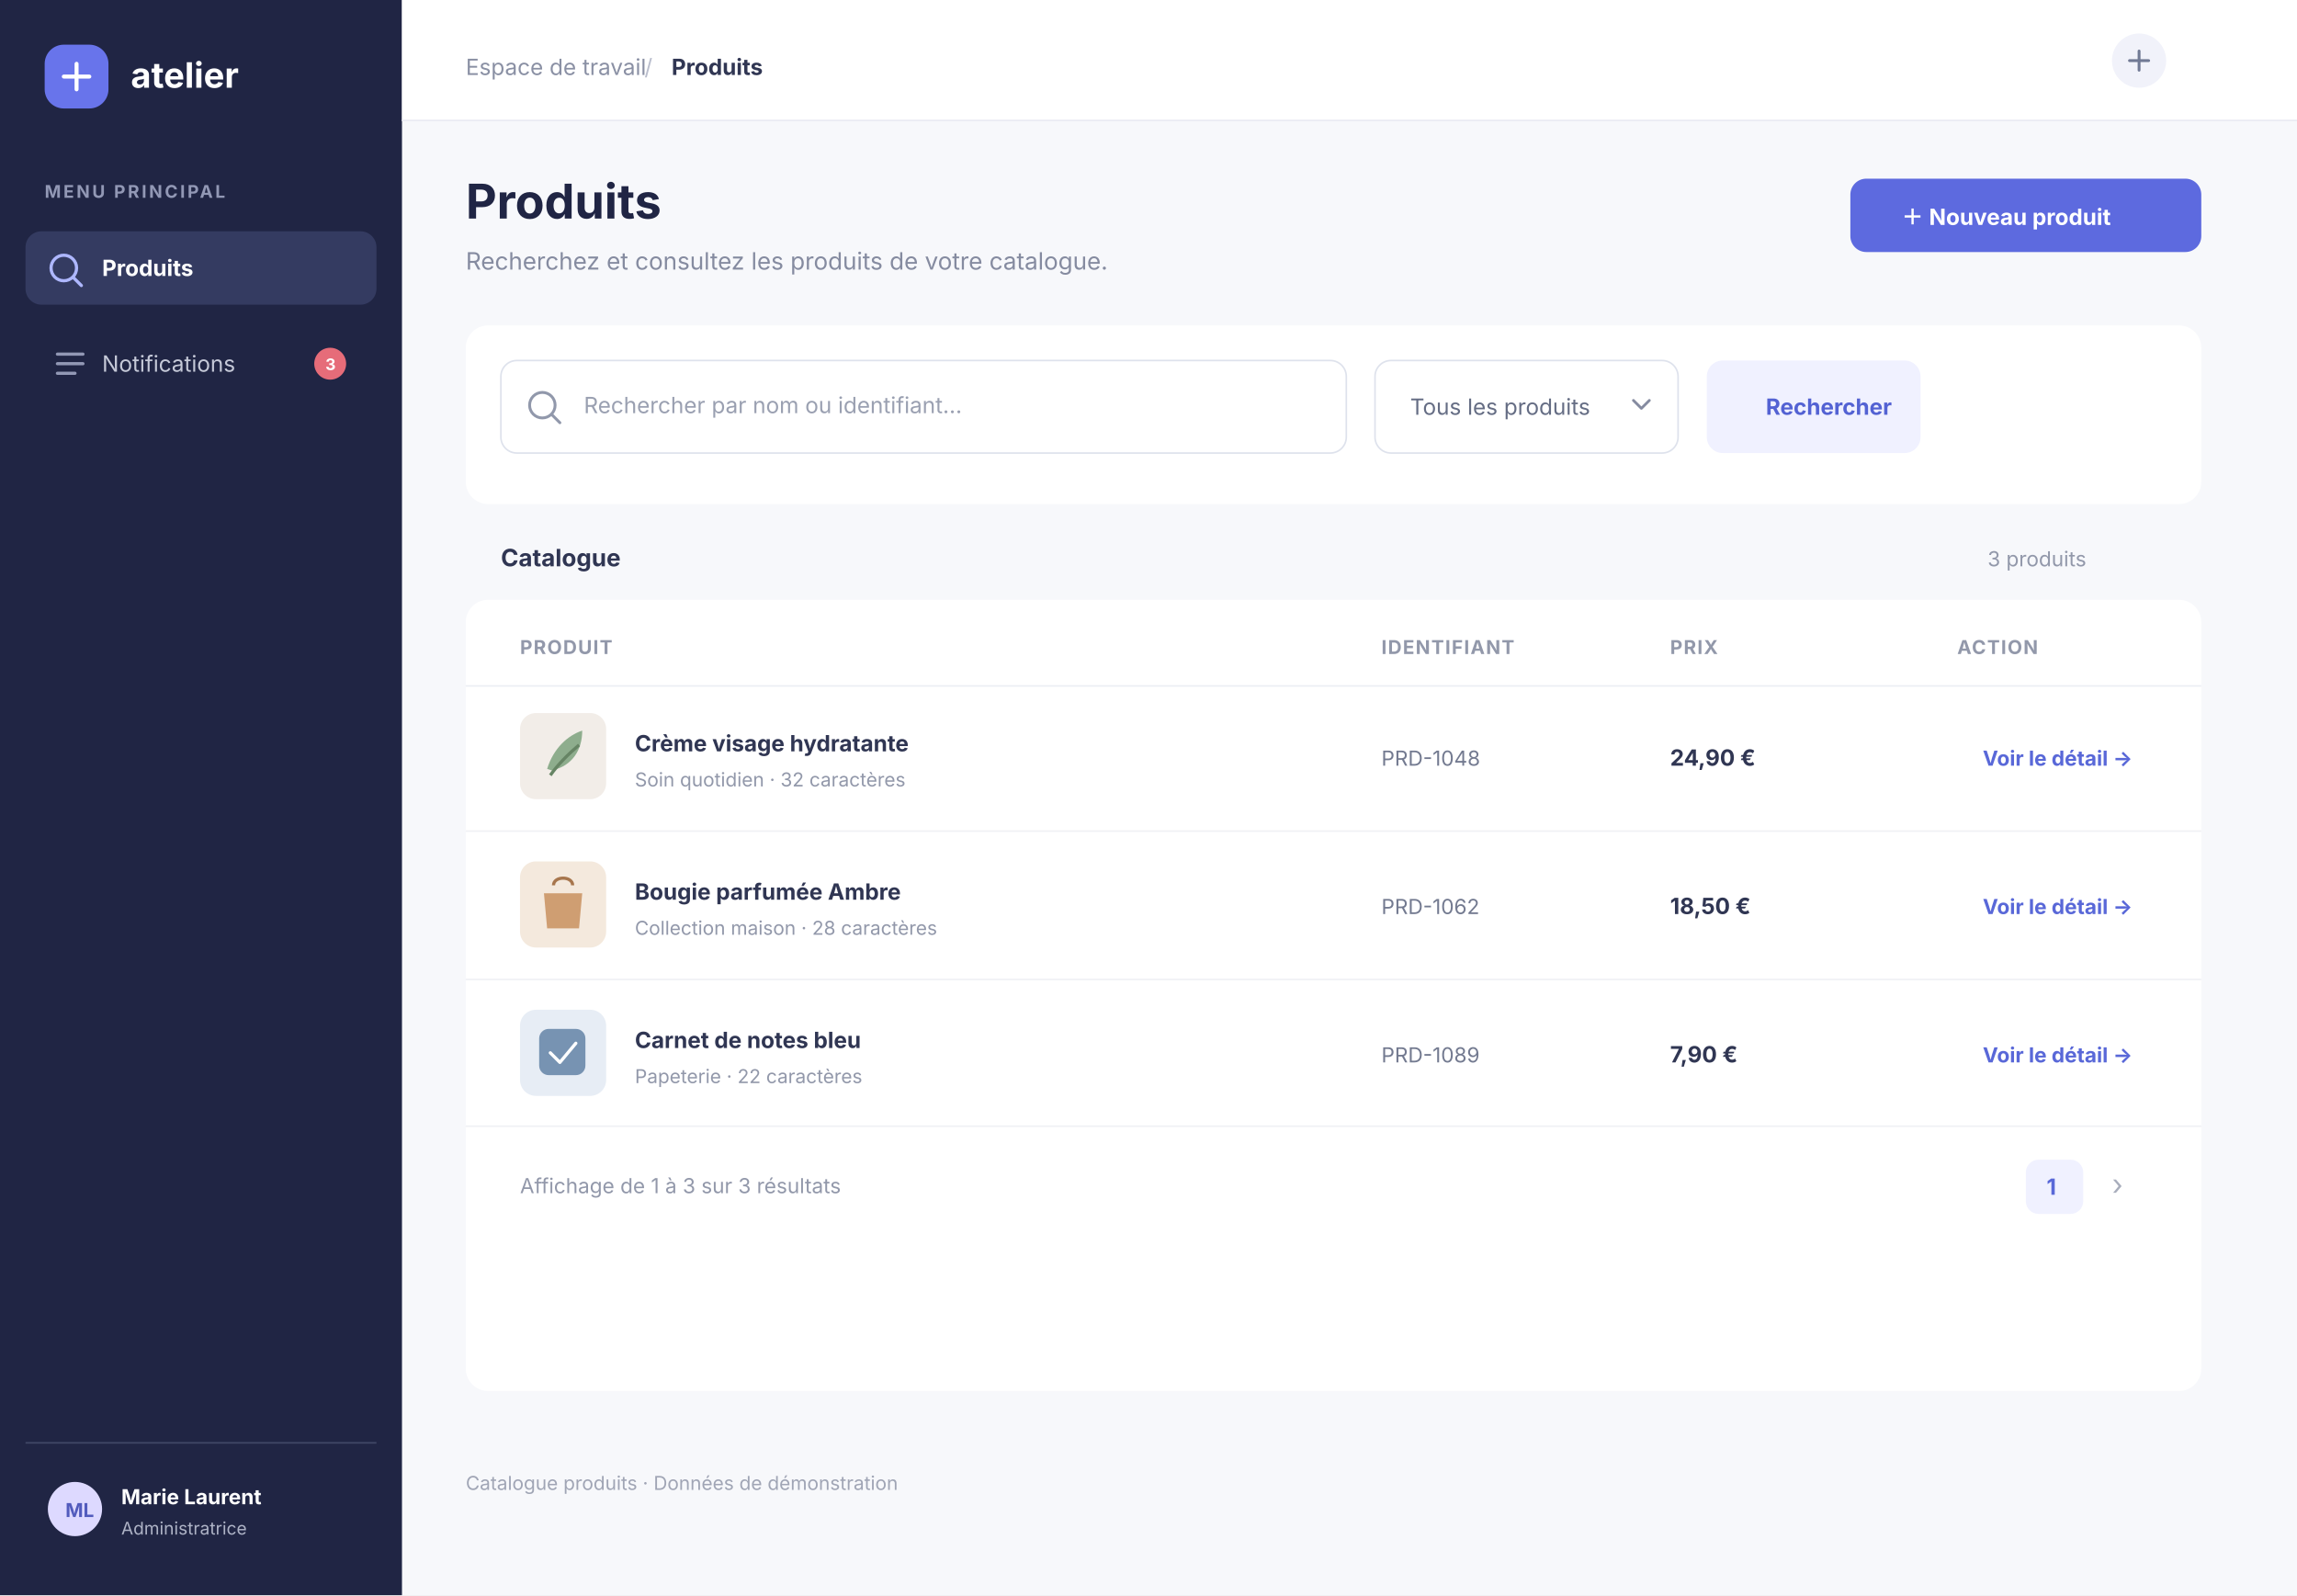
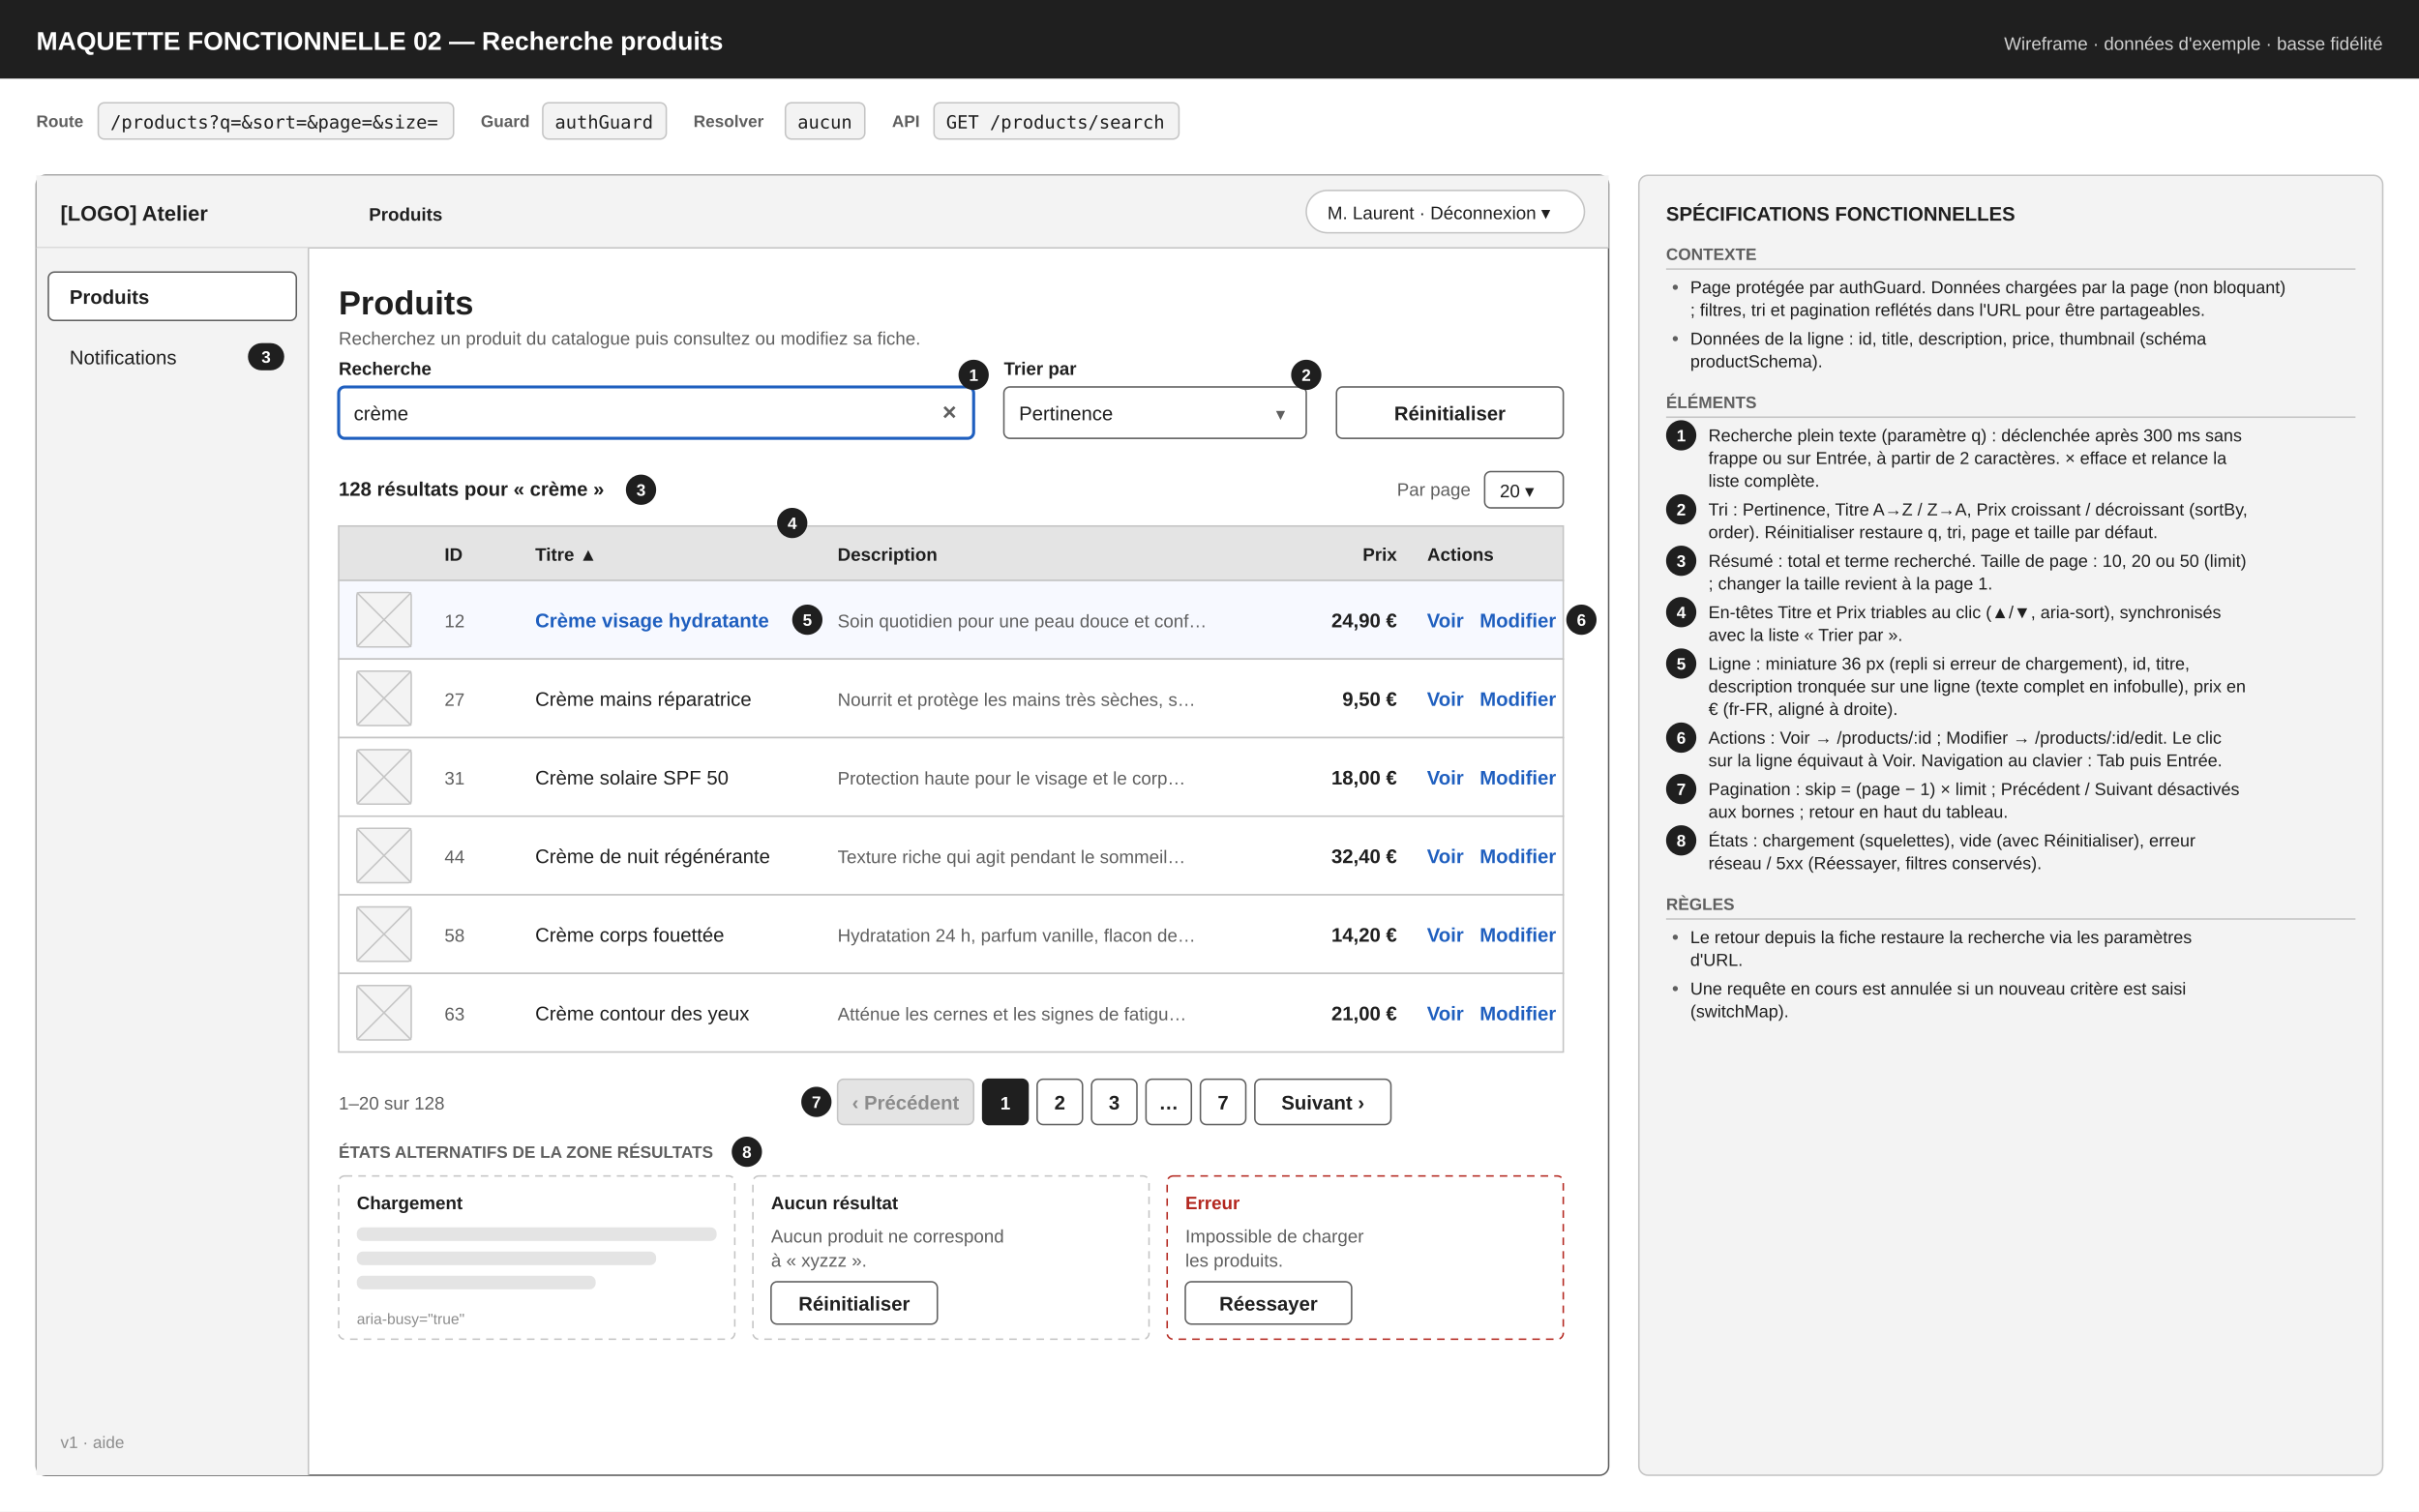
- <svg xmlns="http://www.w3.org/2000/svg" width="1440" height="1000" viewBox="0 0 1440 1000" fill="none">
-   <rect width="1440" height="1000" fill="#F7F8FB" />
-   <rect width="252" height="1000" fill="#202544" />
-   <rect x="28" y="28" width="40" height="40" rx="12" fill="#6874EB" />
-   <path d="M40 48h16M48 40v16" stroke="white" stroke-width="2.5" stroke-linecap="round" />
-   <text x="82" y="55" font-family="Inter,Arial,sans-serif" font-size="22" font-weight="700" fill="white">atelier</text>
-   <text x="28" y="124" font-family="Inter,Arial,sans-serif" font-size="11" font-weight="700" letter-spacing="1.5" fill="#9298B5">MENU PRINCIPAL</text>
-   <rect x="16" y="145" width="220" height="46" rx="10" fill="#343B61" />
-   <circle cx="40" cy="168" r="8" stroke="#AEB7FF" stroke-width="2" />
-   <path d="m46 174 5 5" stroke="#AEB7FF" stroke-width="2" stroke-linecap="round" />
-   <text x="64" y="173" font-family="Inter,Arial,sans-serif" font-size="14" font-weight="650" fill="white">Produits</text>
-   <path d="M36 222h16M36 228h16M36 234h11" stroke="#9298B5" stroke-width="2" stroke-linecap="round" />
-   <text x="64" y="233" font-family="Inter,Arial,sans-serif" font-size="14" fill="#C5C9D8">Notifications</text>
-   <circle cx="207" cy="228" r="10" fill="#E66C79" />
-   <text x="204" y="232" font-family="Inter,Arial,sans-serif" font-size="10" font-weight="700" fill="white">3</text>
-   <rect x="16" y="904" width="220" height="1" fill="#414766" />
-   <circle cx="47" cy="946" r="17" fill="#DDD9FF" />
-   <text x="41" y="951" font-family="Inter,Arial,sans-serif" font-size="12" font-weight="700" fill="#525BBD">ML</text>
-   <text x="76" y="943" font-family="Inter,Arial,sans-serif" font-size="13" font-weight="650" fill="white">Marie Laurent</text>
-   <text x="76" y="962" font-family="Inter,Arial,sans-serif" font-size="11" fill="#AEB3C6">Administratrice</text>
-   <rect x="252" width="1188" height="76" fill="white" />
-   <path d="M252 75.5h1188" stroke="#E9EBF2" />
-   <text x="292" y="47" font-family="Inter,Arial,sans-serif" font-size="14" fill="#8A90A4">Espace de travail</text>
-   <text x="404" y="47" font-family="Inter,Arial,sans-serif" font-size="14" fill="#BABECD">/</text>
-   <text x="421" y="47" font-family="Inter,Arial,sans-serif" font-size="14" font-weight="650" fill="#303653">Produits</text>
-   <circle cx="1341" cy="38" r="17" fill="#F1F2FA" />
-   <path d="M1335 38h12M1341 32v12" stroke="#717A95" stroke-width="1.8" stroke-linecap="round" />
-   <text x="292" y="137" font-family="Inter,Arial,sans-serif" font-size="30" font-weight="750" fill="#202544">Produits</text>
-   <text x="292" y="169" font-family="Inter,Arial,sans-serif" font-size="15" fill="#858BA0">Recherchez et consultez les produits de votre catalogue.</text>
-   <rect x="1160" y="112" width="220" height="46" rx="10" fill="#5D6ADF" />
-   <text x="1192" y="141" font-family="Inter,Arial,sans-serif" font-size="14" font-weight="650" fill="white">＋  Nouveau produit</text>
-   <rect x="292" y="204" width="1088" height="112" rx="14" fill="white" />
-   <rect x="314" y="226" width="530" height="58" rx="10" fill="white" stroke="#DEE2EC" />
-   <circle cx="340" cy="254" r="8" stroke="#9198AB" stroke-width="1.8" />
-   <path d="m346 260 5 5" stroke="#9198AB" stroke-width="1.8" stroke-linecap="round" />
-   <text x="366" y="259" font-family="Inter,Arial,sans-serif" font-size="14" fill="#9AA0B1">Rechercher par nom ou identifiant...</text>
-   <rect x="862" y="226" width="190" height="58" rx="10" fill="white" stroke="#DEE2EC" />
-   <text x="884" y="260" font-family="Inter,Arial,sans-serif" font-size="14" fill="#656D84">Tous les produits</text>
-   <path d="m1024 251 5 5 5-5" stroke="#858BA0" stroke-width="1.7" stroke-linecap="round" stroke-linejoin="round" />
-   <rect x="1070" y="226" width="134" height="58" rx="10" fill="#F0F1FF" />
-   <text x="1107" y="260" font-family="Inter,Arial,sans-serif" font-size="14" font-weight="650" fill="#5362D3">Rechercher</text>
-   <text x="314" y="355" font-family="Inter,Arial,sans-serif" font-size="15" font-weight="700" fill="#303653">Catalogue</text>
-   <text x="1246" y="355" font-family="Inter,Arial,sans-serif" font-size="13" fill="#9298AA">3 produits</text>
-   <rect x="292" y="376" width="1088" height="496" rx="14" fill="white" />
-   <path d="M292 430h1088" stroke="#ECEEF4" />
-   <text x="326" y="410" font-family="Inter,Arial,sans-serif" font-size="12" font-weight="700" letter-spacing=".7" fill="#9298AA">PRODUIT</text>
-   <text x="866" y="410" font-family="Inter,Arial,sans-serif" font-size="12" font-weight="700" letter-spacing=".7" fill="#9298AA">IDENTIFIANT</text>
-   <text x="1047" y="410" font-family="Inter,Arial,sans-serif" font-size="12" font-weight="700" letter-spacing=".7" fill="#9298AA">PRIX</text>
-   <text x="1227" y="410" font-family="Inter,Arial,sans-serif" font-size="12" font-weight="700" letter-spacing=".7" fill="#9298AA">ACTION</text>
-   <rect x="326" y="447" width="54" height="54" rx="10" fill="#F2EDE8" />
-   <path d="M343 482c4-13 13-21 22-24 0 12-6 22-19 25" fill="#8EAD8D" />
-   <path d="M345 486c5-7 11-13 18-19" stroke="#668464" stroke-width="2" />
-   <text x="398" y="471" font-family="Inter,Arial,sans-serif" font-size="14" font-weight="650" fill="#303653">Crème visage hydratante</text>
-   <text x="398" y="493" font-family="Inter,Arial,sans-serif" font-size="12" fill="#9298AA">Soin quotidien · 32 caractères</text>
-   <text x="866" y="480" font-family="Inter,Arial,sans-serif" font-size="13" fill="#737A90">PRD-1048</text>
-   <text x="1047" y="480" font-family="Inter,Arial,sans-serif" font-size="14" font-weight="650" fill="#303653">24,90 €</text>
-   <text x="1243" y="480" font-family="Inter,Arial,sans-serif" font-size="13" font-weight="650" fill="#5968D8">Voir le détail →</text>
-   <path d="M292 521h1088" stroke="#F0F1F5" />
-   <rect x="326" y="540" width="54" height="54" rx="10" fill="#F4E9DD" />
-   <path d="M341 560h24l-2 22h-20z" fill="#CF9E72" />
-   <path d="M347 555c0-6 12-6 12 0" stroke="#A7764D" stroke-width="2" />
-   <text x="398" y="564" font-family="Inter,Arial,sans-serif" font-size="14" font-weight="650" fill="#303653">Bougie parfumée Ambre</text>
-   <text x="398" y="586" font-family="Inter,Arial,sans-serif" font-size="12" fill="#9298AA">Collection maison · 28 caractères</text>
-   <text x="866" y="573" font-family="Inter,Arial,sans-serif" font-size="13" fill="#737A90">PRD-1062</text>
-   <text x="1047" y="573" font-family="Inter,Arial,sans-serif" font-size="14" font-weight="650" fill="#303653">18,50 €</text>
-   <text x="1243" y="573" font-family="Inter,Arial,sans-serif" font-size="13" font-weight="650" fill="#5968D8">Voir le détail →</text>
-   <path d="M292 614h1088" stroke="#F0F1F5" />
-   <rect x="326" y="633" width="54" height="54" rx="10" fill="#E7EDF5" />
-   <rect x="338" y="645" width="29" height="29" rx="6" fill="#7793B2" />
-   <path d="m345 660 6 6 10-12" stroke="white" stroke-width="2" stroke-linecap="round" stroke-linejoin="round" />
-   <text x="398" y="657" font-family="Inter,Arial,sans-serif" font-size="14" font-weight="650" fill="#303653">Carnet de notes bleu</text>
-   <text x="398" y="679" font-family="Inter,Arial,sans-serif" font-size="12" fill="#9298AA">Papeterie · 22 caractères</text>
-   <text x="866" y="666" font-family="Inter,Arial,sans-serif" font-size="13" fill="#737A90">PRD-1089</text>
-   <text x="1047" y="666" font-family="Inter,Arial,sans-serif" font-size="14" font-weight="650" fill="#303653">7,90 €</text>
-   <text x="1243" y="666" font-family="Inter,Arial,sans-serif" font-size="13" font-weight="650" fill="#5968D8">Voir le détail →</text>
-   <path d="M292 706h1088" stroke="#F0F1F5" />
-   <text x="326" y="748" font-family="Inter,Arial,sans-serif" font-size="13" fill="#9298AA">Affichage de 1 à 3 sur 3 résultats</text>
-   <rect x="1270" y="727" width="36" height="34" rx="8" fill="#F0F1FF" />
-   <text x="1283" y="749" font-family="Inter,Arial,sans-serif" font-size="14" font-weight="650" fill="#5968D8">1</text>
-   <text x="1324" y="749" font-family="Inter,Arial,sans-serif" font-size="18" fill="#A8ADBC">›</text>
-   <text x="292" y="934" font-family="Inter,Arial,sans-serif" font-size="12" fill="#A0A5B5">Catalogue produits · Données de démonstration</text>
+ <svg xmlns="http://www.w3.org/2000/svg" width="1600" height="1000" viewBox="0 0 1600 1000" fill="none">
+   <rect x="0" y="0" width="1600" height="1000" rx="0" fill="white" />
+   <rect x="0" y="0" width="1600" height="52" rx="0" fill="#1F1F1F" />
+   <text x="24" y="33" font-family="Arial,Helvetica,sans-serif" font-size="17" font-weight="700" fill="white" text-anchor="start">MAQUETTE FONCTIONNELLE 02 — Recherche produits</text>
+   <text x="1576" y="33" font-family="Arial,Helvetica,sans-serif" font-size="12" font-weight="400" fill="#D0D0D0" text-anchor="end">Wireframe · données d'exemple · basse fidélité</text>
+   <text x="24" y="84" font-family="Arial,Helvetica,sans-serif" font-size="11" font-weight="700" fill="#5F5F5F" text-anchor="start">Route</text>
+   <rect x="65.0" y="68" width="235.0" height="24" rx="4" fill="#F3F3F3" stroke="#C4C4C4" stroke-width="1" />
+   <text x="73.0" y="85" font-family="Consolas,Menlo,monospace" font-size="12" fill="#1F1F1F">/products?q=&amp;sort=&amp;page=&amp;size=</text>
+   <text x="318.0" y="84" font-family="Arial,Helvetica,sans-serif" font-size="11" font-weight="700" fill="#5F5F5F" text-anchor="start">Guard</text>
+   <rect x="359.0" y="68" width="81.7" height="24" rx="4" fill="#F3F3F3" stroke="#C4C4C4" stroke-width="1" />
+   <text x="367.0" y="85" font-family="Consolas,Menlo,monospace" font-size="12" fill="#1F1F1F">authGuard</text>
+   <text x="458.7" y="84" font-family="Arial,Helvetica,sans-serif" font-size="11" font-weight="700" fill="#5F5F5F" text-anchor="start">Resolver</text>
+   <rect x="519.5" y="68" width="52.5" height="24" rx="4" fill="#F3F3F3" stroke="#C4C4C4" stroke-width="1" />
+   <text x="527.5" y="85" font-family="Consolas,Menlo,monospace" font-size="12" fill="#1F1F1F">aucun</text>
+   <text x="590.0" y="84" font-family="Arial,Helvetica,sans-serif" font-size="11" font-weight="700" fill="#5F5F5F" text-anchor="start">API</text>
+   <rect x="617.8" y="68" width="162.0" height="24" rx="4" fill="#F3F3F3" stroke="#C4C4C4" stroke-width="1" />
+   <text x="625.8" y="85" font-family="Consolas,Menlo,monospace" font-size="12" fill="#1F1F1F">GET /products/search</text>
+   <rect x="24" y="116" width="1040" height="860" rx="6" fill="white" stroke="#5F5F5F" stroke-width="1" />
+   <rect x="24" y="116" width="1040" height="48" rx="0" fill="#F3F3F3" />
+   <line x1="24" y1="164" x2="1064" y2="164" stroke="#C4C4C4" stroke-width="1" />
+   <text x="40" y="146" font-family="Arial,Helvetica,sans-serif" font-size="14" font-weight="700" fill="#1F1F1F" text-anchor="start">[LOGO] Atelier</text>
+   <text x="244" y="146" font-family="Arial,Helvetica,sans-serif" font-size="12" font-weight="700" fill="#1F1F1F" text-anchor="start">Produits</text>
+   <rect x="864" y="126" width="184" height="28" rx="14" fill="white" stroke="#C4C4C4" stroke-width="1" />
+   <text x="878" y="145" font-family="Arial,Helvetica,sans-serif" font-size="12" font-weight="400" fill="#1F1F1F" text-anchor="start">M. Laurent · Déconnexion ▾</text>
+   <rect x="24" y="164" width="180" height="812" rx="0" fill="#F3F3F3" />
+   <line x1="204" y1="164" x2="204" y2="976" stroke="#C4C4C4" stroke-width="1" />
+   <rect x="32" y="180" width="164" height="32" rx="4" fill="white" stroke="#5F5F5F" stroke-width="1" />
+   <text x="46" y="201" font-family="Arial,Helvetica,sans-serif" font-size="13" font-weight="700" fill="#1F1F1F" text-anchor="start">Produits</text>
+   <text x="46" y="241" font-family="Arial,Helvetica,sans-serif" font-size="13" font-weight="400" fill="#1F1F1F" text-anchor="start">Notifications</text>
+   <rect x="164" y="227" width="24" height="18" rx="9" fill="#1F1F1F" />
+   <text x="176" y="240" font-family="Arial,Helvetica,sans-serif" font-size="11" font-weight="700" fill="white" text-anchor="middle">3</text>
+   <text x="40" y="958" font-family="Arial,Helvetica,sans-serif" font-size="11" font-weight="400" fill="#8C8C8C" text-anchor="start">v1 · aide</text>
+   <text x="224" y="208" font-family="Arial,Helvetica,sans-serif" font-size="22" font-weight="700" fill="#1F1F1F" text-anchor="start">Produits</text>
+   <text x="224" y="228" font-family="Arial,Helvetica,sans-serif" font-size="12" font-weight="400" fill="#5F5F5F" text-anchor="start">Recherchez un produit du catalogue puis consultez ou modifiez sa fiche.</text>
+   <text x="224" y="248" font-family="Arial,Helvetica,sans-serif" font-size="12" font-weight="700" fill="#1F1F1F" text-anchor="start">Recherche</text>
+   <rect x="224" y="256" width="420" height="34" rx="4" fill="white" stroke="#1F5FBF" stroke-width="2" />
+   <text x="234" y="278.0" font-family="Arial,Helvetica,sans-serif" font-size="13" font-weight="400" fill="#1F1F1F" text-anchor="start">crème</text>
+   <text x="628" y="278" font-family="Arial,Helvetica,sans-serif" font-size="16" font-weight="700" fill="#5F5F5F" text-anchor="middle">×</text>
+   <circle cx="644" cy="248" r="10" fill="#1F1F1F" />
+   <text x="644" y="252" font-family="Arial,Helvetica,sans-serif" font-size="11" font-weight="700" fill="white" text-anchor="middle">1</text>
+   <text x="664" y="248" font-family="Arial,Helvetica,sans-serif" font-size="12" font-weight="700" fill="#1F1F1F" text-anchor="start">Trier par</text>
+   <rect x="664" y="256" width="200" height="34" rx="4" fill="white" stroke="#5F5F5F" stroke-width="1" />
+   <text x="674" y="278" font-family="Arial,Helvetica,sans-serif" font-size="13" font-weight="400" fill="#1F1F1F" text-anchor="start">Pertinence</text>
+   <text x="850" y="278" font-family="Arial,Helvetica,sans-serif" font-size="12" font-weight="400" fill="#5F5F5F" text-anchor="end">▾</text>
+   <circle cx="864" cy="248" r="10" fill="#1F1F1F" />
+   <text x="864" y="252" font-family="Arial,Helvetica,sans-serif" font-size="11" font-weight="700" fill="white" text-anchor="middle">2</text>
+   <rect x="884" y="256" width="150" height="34" rx="4" fill="white" stroke="#5F5F5F" stroke-width="1" />
+   <text x="959.0" y="278.0" font-family="Arial,Helvetica,sans-serif" font-size="13" font-weight="600" fill="#1F1F1F" text-anchor="middle">Réinitialiser</text>
+   <text x="224" y="328" font-family="Arial,Helvetica,sans-serif" font-size="13" font-weight="700" fill="#1F1F1F" text-anchor="start">128 résultats pour « crème »</text>
+   <circle cx="424" cy="324" r="10" fill="#1F1F1F" />
+   <text x="424" y="328" font-family="Arial,Helvetica,sans-serif" font-size="11" font-weight="700" fill="white" text-anchor="middle">3</text>
+   <text x="924" y="328" font-family="Arial,Helvetica,sans-serif" font-size="12" font-weight="400" fill="#5F5F5F" text-anchor="start">Par page</text>
+   <rect x="982" y="312" width="52" height="24" rx="4" fill="white" stroke="#5F5F5F" stroke-width="1" />
+   <text x="992" y="329" font-family="Arial,Helvetica,sans-serif" font-size="12" font-weight="400" fill="#1F1F1F" text-anchor="start">20 ▾</text>
+   <rect x="224" y="348" width="810" height="36" rx="0" fill="#E4E4E4" stroke="#C4C4C4" stroke-width="1" />
+   <text x="234" y="371" font-family="Arial,Helvetica,sans-serif" font-size="12" font-weight="700" fill="#1F1F1F" text-anchor="start" />
+   <text x="294" y="371" font-family="Arial,Helvetica,sans-serif" font-size="12" font-weight="700" fill="#1F1F1F" text-anchor="start">ID</text>
+   <text x="354" y="371" font-family="Arial,Helvetica,sans-serif" font-size="12" font-weight="700" fill="#1F1F1F" text-anchor="start">Titre ▲</text>
+   <text x="554" y="371" font-family="Arial,Helvetica,sans-serif" font-size="12" font-weight="700" fill="#1F1F1F" text-anchor="start">Description</text>
+   <text x="924" y="371" font-family="Arial,Helvetica,sans-serif" font-size="12" font-weight="700" fill="#1F1F1F" text-anchor="end">Prix</text>
+   <text x="944" y="371" font-family="Arial,Helvetica,sans-serif" font-size="12" font-weight="700" fill="#1F1F1F" text-anchor="start">Actions</text>
+   <circle cx="524" cy="346" r="10" fill="#1F1F1F" />
+   <text x="524" y="350" font-family="Arial,Helvetica,sans-serif" font-size="11" font-weight="700" fill="white" text-anchor="middle">4</text>
+   <rect x="224" y="384" width="810" height="52" rx="0" fill="#F7F9FF" stroke="#C4C4C4" stroke-width="1" />
+   <rect x="236" y="392" width="36" height="36" rx="2" fill="#F3F3F3" stroke="#C4C4C4" stroke-width="1" />
+   <line x1="236" y1="392" x2="272" y2="428" stroke="#C4C4C4" stroke-width="1" />
+   <line x1="272" y1="392" x2="236" y2="428" stroke="#C4C4C4" stroke-width="1" />
+   <text x="294" y="415" font-family="Arial,Helvetica,sans-serif" font-size="12" font-weight="400" fill="#5F5F5F" text-anchor="start">12</text>
+   <text x="354" y="415" font-family="Arial,Helvetica,sans-serif" font-size="13" font-weight="700" fill="#1F5FBF" text-anchor="start">Crème visage hydratante</text>
+   <text x="554" y="415" font-family="Arial,Helvetica,sans-serif" font-size="12" font-weight="400" fill="#5F5F5F" text-anchor="start">Soin quotidien pour une peau douce et conf…</text>
+   <text x="924" y="415" font-family="Arial,Helvetica,sans-serif" font-size="13" font-weight="700" fill="#1F1F1F" text-anchor="end">24,90 €</text>
+   <text x="956.0" y="415.0" font-family="Arial,Helvetica,sans-serif" font-size="13" font-weight="600" fill="#1F5FBF" text-anchor="middle">Voir</text>
+   <text x="1004.0" y="415.0" font-family="Arial,Helvetica,sans-serif" font-size="13" font-weight="600" fill="#1F5FBF" text-anchor="middle">Modifier</text>
+   <rect x="224" y="436" width="810" height="52" rx="0" fill="white" stroke="#C4C4C4" stroke-width="1" />
+   <rect x="236" y="444" width="36" height="36" rx="2" fill="#F3F3F3" stroke="#C4C4C4" stroke-width="1" />
+   <line x1="236" y1="444" x2="272" y2="480" stroke="#C4C4C4" stroke-width="1" />
+   <line x1="272" y1="444" x2="236" y2="480" stroke="#C4C4C4" stroke-width="1" />
+   <text x="294" y="467" font-family="Arial,Helvetica,sans-serif" font-size="12" font-weight="400" fill="#5F5F5F" text-anchor="start">27</text>
+   <text x="354" y="467" font-family="Arial,Helvetica,sans-serif" font-size="13" font-weight="400" fill="#1F1F1F" text-anchor="start">Crème mains réparatrice</text>
+   <text x="554" y="467" font-family="Arial,Helvetica,sans-serif" font-size="12" font-weight="400" fill="#5F5F5F" text-anchor="start">Nourrit et protège les mains très sèches, s…</text>
+   <text x="924" y="467" font-family="Arial,Helvetica,sans-serif" font-size="13" font-weight="700" fill="#1F1F1F" text-anchor="end">9,50 €</text>
+   <text x="956.0" y="467.0" font-family="Arial,Helvetica,sans-serif" font-size="13" font-weight="600" fill="#1F5FBF" text-anchor="middle">Voir</text>
+   <text x="1004.0" y="467.0" font-family="Arial,Helvetica,sans-serif" font-size="13" font-weight="600" fill="#1F5FBF" text-anchor="middle">Modifier</text>
+   <rect x="224" y="488" width="810" height="52" rx="0" fill="white" stroke="#C4C4C4" stroke-width="1" />
+   <rect x="236" y="496" width="36" height="36" rx="2" fill="#F3F3F3" stroke="#C4C4C4" stroke-width="1" />
+   <line x1="236" y1="496" x2="272" y2="532" stroke="#C4C4C4" stroke-width="1" />
+   <line x1="272" y1="496" x2="236" y2="532" stroke="#C4C4C4" stroke-width="1" />
+   <text x="294" y="519" font-family="Arial,Helvetica,sans-serif" font-size="12" font-weight="400" fill="#5F5F5F" text-anchor="start">31</text>
+   <text x="354" y="519" font-family="Arial,Helvetica,sans-serif" font-size="13" font-weight="400" fill="#1F1F1F" text-anchor="start">Crème solaire SPF 50</text>
+   <text x="554" y="519" font-family="Arial,Helvetica,sans-serif" font-size="12" font-weight="400" fill="#5F5F5F" text-anchor="start">Protection haute pour le visage et le corp…</text>
+   <text x="924" y="519" font-family="Arial,Helvetica,sans-serif" font-size="13" font-weight="700" fill="#1F1F1F" text-anchor="end">18,00 €</text>
+   <text x="956.0" y="519.0" font-family="Arial,Helvetica,sans-serif" font-size="13" font-weight="600" fill="#1F5FBF" text-anchor="middle">Voir</text>
+   <text x="1004.0" y="519.0" font-family="Arial,Helvetica,sans-serif" font-size="13" font-weight="600" fill="#1F5FBF" text-anchor="middle">Modifier</text>
+   <rect x="224" y="540" width="810" height="52" rx="0" fill="white" stroke="#C4C4C4" stroke-width="1" />
+   <rect x="236" y="548" width="36" height="36" rx="2" fill="#F3F3F3" stroke="#C4C4C4" stroke-width="1" />
+   <line x1="236" y1="548" x2="272" y2="584" stroke="#C4C4C4" stroke-width="1" />
+   <line x1="272" y1="548" x2="236" y2="584" stroke="#C4C4C4" stroke-width="1" />
+   <text x="294" y="571" font-family="Arial,Helvetica,sans-serif" font-size="12" font-weight="400" fill="#5F5F5F" text-anchor="start">44</text>
+   <text x="354" y="571" font-family="Arial,Helvetica,sans-serif" font-size="13" font-weight="400" fill="#1F1F1F" text-anchor="start">Crème de nuit régénérante</text>
+   <text x="554" y="571" font-family="Arial,Helvetica,sans-serif" font-size="12" font-weight="400" fill="#5F5F5F" text-anchor="start">Texture riche qui agit pendant le sommeil…</text>
+   <text x="924" y="571" font-family="Arial,Helvetica,sans-serif" font-size="13" font-weight="700" fill="#1F1F1F" text-anchor="end">32,40 €</text>
+   <text x="956.0" y="571.0" font-family="Arial,Helvetica,sans-serif" font-size="13" font-weight="600" fill="#1F5FBF" text-anchor="middle">Voir</text>
+   <text x="1004.0" y="571.0" font-family="Arial,Helvetica,sans-serif" font-size="13" font-weight="600" fill="#1F5FBF" text-anchor="middle">Modifier</text>
+   <rect x="224" y="592" width="810" height="52" rx="0" fill="white" stroke="#C4C4C4" stroke-width="1" />
+   <rect x="236" y="600" width="36" height="36" rx="2" fill="#F3F3F3" stroke="#C4C4C4" stroke-width="1" />
+   <line x1="236" y1="600" x2="272" y2="636" stroke="#C4C4C4" stroke-width="1" />
+   <line x1="272" y1="600" x2="236" y2="636" stroke="#C4C4C4" stroke-width="1" />
+   <text x="294" y="623" font-family="Arial,Helvetica,sans-serif" font-size="12" font-weight="400" fill="#5F5F5F" text-anchor="start">58</text>
+   <text x="354" y="623" font-family="Arial,Helvetica,sans-serif" font-size="13" font-weight="400" fill="#1F1F1F" text-anchor="start">Crème corps fouettée</text>
+   <text x="554" y="623" font-family="Arial,Helvetica,sans-serif" font-size="12" font-weight="400" fill="#5F5F5F" text-anchor="start">Hydratation 24 h, parfum vanille, flacon de…</text>
+   <text x="924" y="623" font-family="Arial,Helvetica,sans-serif" font-size="13" font-weight="700" fill="#1F1F1F" text-anchor="end">14,20 €</text>
+   <text x="956.0" y="623.0" font-family="Arial,Helvetica,sans-serif" font-size="13" font-weight="600" fill="#1F5FBF" text-anchor="middle">Voir</text>
+   <text x="1004.0" y="623.0" font-family="Arial,Helvetica,sans-serif" font-size="13" font-weight="600" fill="#1F5FBF" text-anchor="middle">Modifier</text>
+   <rect x="224" y="644" width="810" height="52" rx="0" fill="white" stroke="#C4C4C4" stroke-width="1" />
+   <rect x="236" y="652" width="36" height="36" rx="2" fill="#F3F3F3" stroke="#C4C4C4" stroke-width="1" />
+   <line x1="236" y1="652" x2="272" y2="688" stroke="#C4C4C4" stroke-width="1" />
+   <line x1="272" y1="652" x2="236" y2="688" stroke="#C4C4C4" stroke-width="1" />
+   <text x="294" y="675" font-family="Arial,Helvetica,sans-serif" font-size="12" font-weight="400" fill="#5F5F5F" text-anchor="start">63</text>
+   <text x="354" y="675" font-family="Arial,Helvetica,sans-serif" font-size="13" font-weight="400" fill="#1F1F1F" text-anchor="start">Crème contour des yeux</text>
+   <text x="554" y="675" font-family="Arial,Helvetica,sans-serif" font-size="12" font-weight="400" fill="#5F5F5F" text-anchor="start">Atténue les cernes et les signes de fatigu…</text>
+   <text x="924" y="675" font-family="Arial,Helvetica,sans-serif" font-size="13" font-weight="700" fill="#1F1F1F" text-anchor="end">21,00 €</text>
+   <text x="956.0" y="675.0" font-family="Arial,Helvetica,sans-serif" font-size="13" font-weight="600" fill="#1F5FBF" text-anchor="middle">Voir</text>
+   <text x="1004.0" y="675.0" font-family="Arial,Helvetica,sans-serif" font-size="13" font-weight="600" fill="#1F5FBF" text-anchor="middle">Modifier</text>
+   <circle cx="534" cy="410" r="10" fill="#1F1F1F" />
+   <text x="534" y="414" font-family="Arial,Helvetica,sans-serif" font-size="11" font-weight="700" fill="white" text-anchor="middle">5</text>
+   <circle cx="1046" cy="410" r="10" fill="#1F1F1F" />
+   <text x="1046" y="414" font-family="Arial,Helvetica,sans-serif" font-size="11" font-weight="700" fill="white" text-anchor="middle">6</text>
+   <text x="224" y="734" font-family="Arial,Helvetica,sans-serif" font-size="12" font-weight="400" fill="#5F5F5F" text-anchor="start">1–20 sur 128</text>
+   <rect x="554" y="714" width="90" height="30" rx="4" fill="#E4E4E4" stroke="#C4C4C4" stroke-width="1" />
+   <text x="599.0" y="734.0" font-family="Arial,Helvetica,sans-serif" font-size="13" font-weight="600" fill="#8C8C8C" text-anchor="middle">‹ Précédent</text>
+   <rect x="650" y="714" width="30" height="30" rx="4" fill="#1F1F1F" stroke="#1F1F1F" stroke-width="1" />
+   <text x="665.0" y="734" font-family="Arial,Helvetica,sans-serif" font-size="12" font-weight="700" fill="white" text-anchor="middle">1</text>
+   <rect x="686" y="714" width="30" height="30" rx="4" fill="white" stroke="#5F5F5F" stroke-width="1" />
+   <text x="701.0" y="734.0" font-family="Arial,Helvetica,sans-serif" font-size="13" font-weight="600" fill="#1F1F1F" text-anchor="middle">2</text>
+   <rect x="722" y="714" width="30" height="30" rx="4" fill="white" stroke="#5F5F5F" stroke-width="1" />
+   <text x="737.0" y="734.0" font-family="Arial,Helvetica,sans-serif" font-size="13" font-weight="600" fill="#1F1F1F" text-anchor="middle">3</text>
+   <rect x="758" y="714" width="30" height="30" rx="4" fill="white" stroke="#5F5F5F" stroke-width="1" />
+   <text x="773.0" y="734.0" font-family="Arial,Helvetica,sans-serif" font-size="13" font-weight="600" fill="#1F1F1F" text-anchor="middle">…</text>
+   <rect x="794" y="714" width="30" height="30" rx="4" fill="white" stroke="#5F5F5F" stroke-width="1" />
+   <text x="809.0" y="734.0" font-family="Arial,Helvetica,sans-serif" font-size="13" font-weight="600" fill="#1F1F1F" text-anchor="middle">7</text>
+   <rect x="830" y="714" width="90" height="30" rx="4" fill="white" stroke="#5F5F5F" stroke-width="1" />
+   <text x="875.0" y="734.0" font-family="Arial,Helvetica,sans-serif" font-size="13" font-weight="600" fill="#1F1F1F" text-anchor="middle">Suivant ›</text>
+   <circle cx="540" cy="729" r="10" fill="#1F1F1F" />
+   <text x="540" y="733" font-family="Arial,Helvetica,sans-serif" font-size="11" font-weight="700" fill="white" text-anchor="middle">7</text>
+   <text x="224" y="766" font-family="Arial,Helvetica,sans-serif" font-size="11" font-weight="700" fill="#5F5F5F" text-anchor="start">ÉTATS ALTERNATIFS DE LA ZONE RÉSULTATS</text>
+   <circle cx="494" cy="762" r="10" fill="#1F1F1F" />
+   <text x="494" y="766" font-family="Arial,Helvetica,sans-serif" font-size="11" font-weight="700" fill="white" text-anchor="middle">8</text>
+   <rect x="224" y="778" width="262" height="108" rx="4" fill="white" stroke="#C4C4C4" stroke-width="1" stroke-dasharray="5 4" />
+   <text x="236" y="800" font-family="Arial,Helvetica,sans-serif" font-size="12" font-weight="700" fill="#1F1F1F" text-anchor="start">Chargement</text>
+   <rect x="236" y="812" width="238" height="9" rx="4" fill="#E4E4E4" />
+   <rect x="236" y="828" width="198" height="9" rx="4" fill="#E4E4E4" />
+   <rect x="236" y="844" width="158" height="9" rx="4" fill="#E4E4E4" />
+   <text x="236" y="876" font-family="Arial,Helvetica,sans-serif" font-size="10" font-weight="400" fill="#8C8C8C" text-anchor="start">aria-busy="true"</text>
+   <rect x="498" y="778" width="262" height="108" rx="4" fill="white" stroke="#C4C4C4" stroke-width="1" stroke-dasharray="5 4" />
+   <text x="510" y="800" font-family="Arial,Helvetica,sans-serif" font-size="12" font-weight="700" fill="#1F1F1F" text-anchor="start">Aucun résultat</text>
+   <text x="510" y="822" font-family="Arial,Helvetica,sans-serif" font-size="12" font-weight="400" fill="#5F5F5F" text-anchor="start">Aucun produit ne correspond</text>
+   <text x="510" y="838" font-family="Arial,Helvetica,sans-serif" font-size="12" font-weight="400" fill="#5F5F5F" text-anchor="start">à « xyzzz ».</text>
+   <rect x="510" y="848" width="110" height="28" rx="4" fill="white" stroke="#5F5F5F" stroke-width="1" />
+   <text x="565.0" y="867.0" font-family="Arial,Helvetica,sans-serif" font-size="13" font-weight="600" fill="#1F1F1F" text-anchor="middle">Réinitialiser</text>
+   <rect x="772" y="778" width="262" height="108" rx="4" fill="white" stroke="#B3261E" stroke-width="1" stroke-dasharray="5 4" />
+   <text x="784" y="800" font-family="Arial,Helvetica,sans-serif" font-size="12" font-weight="700" fill="#B3261E" text-anchor="start">Erreur</text>
+   <text x="784" y="822" font-family="Arial,Helvetica,sans-serif" font-size="12" font-weight="400" fill="#5F5F5F" text-anchor="start">Impossible de charger</text>
+   <text x="784" y="838" font-family="Arial,Helvetica,sans-serif" font-size="12" font-weight="400" fill="#5F5F5F" text-anchor="start">les produits.</text>
+   <rect x="784" y="848" width="110" height="28" rx="4" fill="white" stroke="#5F5F5F" stroke-width="1" />
+   <text x="839.0" y="867.0" font-family="Arial,Helvetica,sans-serif" font-size="13" font-weight="600" fill="#1F1F1F" text-anchor="middle">Réessayer</text>
+   <rect x="1084" y="116" width="492" height="860" rx="6" fill="#F3F3F3" stroke="#C4C4C4" stroke-width="1" />
+   <text x="1102" y="146" font-family="Arial,Helvetica,sans-serif" font-size="13" font-weight="700" fill="#1F1F1F" text-anchor="start">SPÉCIFICATIONS FONCTIONNELLES</text>
+   <text x="1102" y="172" font-family="Arial,Helvetica,sans-serif" font-size="11" font-weight="700" fill="#5F5F5F" text-anchor="start">CONTEXTE</text>
+   <line x1="1102" y1="178" x2="1558" y2="178" stroke="#C4C4C4" stroke-width="1" />
+   <text x="1106" y="194" font-family="Arial,Helvetica,sans-serif" font-size="12" font-weight="700" fill="#5F5F5F" text-anchor="start">•</text>
+   <text x="1118" y="194" font-family="Arial,Helvetica,sans-serif" font-size="11.5" font-weight="400" fill="#1F1F1F" text-anchor="start">Page protégée par authGuard. Données chargées par la page (non bloquant)</text>
+   <text x="1118" y="209" font-family="Arial,Helvetica,sans-serif" font-size="11.5" font-weight="400" fill="#1F1F1F" text-anchor="start">; filtres, tri et pagination reflétés dans l'URL pour être partageables.</text>
+   <text x="1106" y="228" font-family="Arial,Helvetica,sans-serif" font-size="12" font-weight="700" fill="#5F5F5F" text-anchor="start">•</text>
+   <text x="1118" y="228" font-family="Arial,Helvetica,sans-serif" font-size="11.5" font-weight="400" fill="#1F1F1F" text-anchor="start">Données de la ligne : id, title, description, price, thumbnail (schéma</text>
+   <text x="1118" y="243" font-family="Arial,Helvetica,sans-serif" font-size="11.5" font-weight="400" fill="#1F1F1F" text-anchor="start">productSchema).</text>
+   <text x="1102" y="270" font-family="Arial,Helvetica,sans-serif" font-size="11" font-weight="700" fill="#5F5F5F" text-anchor="start">ÉLÉMENTS</text>
+   <line x1="1102" y1="276" x2="1558" y2="276" stroke="#C4C4C4" stroke-width="1" />
+   <circle cx="1112" cy="288" r="10" fill="#1F1F1F" />
+   <text x="1112" y="292" font-family="Arial,Helvetica,sans-serif" font-size="11" font-weight="700" fill="white" text-anchor="middle">1</text>
+   <text x="1130" y="292" font-family="Arial,Helvetica,sans-serif" font-size="11.5" font-weight="400" fill="#1F1F1F" text-anchor="start">Recherche plein texte (paramètre q) : déclenchée après 300 ms sans</text>
+   <text x="1130" y="307" font-family="Arial,Helvetica,sans-serif" font-size="11.5" font-weight="400" fill="#1F1F1F" text-anchor="start">frappe ou sur Entrée, à partir de 2 caractères. × efface et relance la</text>
+   <text x="1130" y="322" font-family="Arial,Helvetica,sans-serif" font-size="11.5" font-weight="400" fill="#1F1F1F" text-anchor="start">liste complète.</text>
+   <circle cx="1112" cy="337" r="10" fill="#1F1F1F" />
+   <text x="1112" y="341" font-family="Arial,Helvetica,sans-serif" font-size="11" font-weight="700" fill="white" text-anchor="middle">2</text>
+   <text x="1130" y="341" font-family="Arial,Helvetica,sans-serif" font-size="11.5" font-weight="400" fill="#1F1F1F" text-anchor="start">Tri : Pertinence, Titre A→Z / Z→A, Prix croissant / décroissant (sortBy,</text>
+   <text x="1130" y="356" font-family="Arial,Helvetica,sans-serif" font-size="11.5" font-weight="400" fill="#1F1F1F" text-anchor="start">order). Réinitialiser restaure q, tri, page et taille par défaut.</text>
+   <circle cx="1112" cy="371" r="10" fill="#1F1F1F" />
+   <text x="1112" y="375" font-family="Arial,Helvetica,sans-serif" font-size="11" font-weight="700" fill="white" text-anchor="middle">3</text>
+   <text x="1130" y="375" font-family="Arial,Helvetica,sans-serif" font-size="11.5" font-weight="400" fill="#1F1F1F" text-anchor="start">Résumé : total et terme recherché. Taille de page : 10, 20 ou 50 (limit)</text>
+   <text x="1130" y="390" font-family="Arial,Helvetica,sans-serif" font-size="11.5" font-weight="400" fill="#1F1F1F" text-anchor="start">; changer la taille revient à la page 1.</text>
+   <circle cx="1112" cy="405" r="10" fill="#1F1F1F" />
+   <text x="1112" y="409" font-family="Arial,Helvetica,sans-serif" font-size="11" font-weight="700" fill="white" text-anchor="middle">4</text>
+   <text x="1130" y="409" font-family="Arial,Helvetica,sans-serif" font-size="11.5" font-weight="400" fill="#1F1F1F" text-anchor="start">En-têtes Titre et Prix triables au clic (▲/▼, aria-sort), synchronisés</text>
+   <text x="1130" y="424" font-family="Arial,Helvetica,sans-serif" font-size="11.5" font-weight="400" fill="#1F1F1F" text-anchor="start">avec la liste « Trier par ».</text>
+   <circle cx="1112" cy="439" r="10" fill="#1F1F1F" />
+   <text x="1112" y="443" font-family="Arial,Helvetica,sans-serif" font-size="11" font-weight="700" fill="white" text-anchor="middle">5</text>
+   <text x="1130" y="443" font-family="Arial,Helvetica,sans-serif" font-size="11.5" font-weight="400" fill="#1F1F1F" text-anchor="start">Ligne : miniature 36 px (repli si erreur de chargement), id, titre,</text>
+   <text x="1130" y="458" font-family="Arial,Helvetica,sans-serif" font-size="11.5" font-weight="400" fill="#1F1F1F" text-anchor="start">description tronquée sur une ligne (texte complet en infobulle), prix en</text>
+   <text x="1130" y="473" font-family="Arial,Helvetica,sans-serif" font-size="11.5" font-weight="400" fill="#1F1F1F" text-anchor="start">€ (fr-FR, aligné à droite).</text>
+   <circle cx="1112" cy="488" r="10" fill="#1F1F1F" />
+   <text x="1112" y="492" font-family="Arial,Helvetica,sans-serif" font-size="11" font-weight="700" fill="white" text-anchor="middle">6</text>
+   <text x="1130" y="492" font-family="Arial,Helvetica,sans-serif" font-size="11.5" font-weight="400" fill="#1F1F1F" text-anchor="start">Actions : Voir → /products/:id ; Modifier → /products/:id/edit. Le clic</text>
+   <text x="1130" y="507" font-family="Arial,Helvetica,sans-serif" font-size="11.5" font-weight="400" fill="#1F1F1F" text-anchor="start">sur la ligne équivaut à Voir. Navigation au clavier : Tab puis Entrée.</text>
+   <circle cx="1112" cy="522" r="10" fill="#1F1F1F" />
+   <text x="1112" y="526" font-family="Arial,Helvetica,sans-serif" font-size="11" font-weight="700" fill="white" text-anchor="middle">7</text>
+   <text x="1130" y="526" font-family="Arial,Helvetica,sans-serif" font-size="11.5" font-weight="400" fill="#1F1F1F" text-anchor="start">Pagination : skip = (page − 1) × limit ; Précédent / Suivant désactivés</text>
+   <text x="1130" y="541" font-family="Arial,Helvetica,sans-serif" font-size="11.5" font-weight="400" fill="#1F1F1F" text-anchor="start">aux bornes ; retour en haut du tableau.</text>
+   <circle cx="1112" cy="556" r="10" fill="#1F1F1F" />
+   <text x="1112" y="560" font-family="Arial,Helvetica,sans-serif" font-size="11" font-weight="700" fill="white" text-anchor="middle">8</text>
+   <text x="1130" y="560" font-family="Arial,Helvetica,sans-serif" font-size="11.5" font-weight="400" fill="#1F1F1F" text-anchor="start">États : chargement (squelettes), vide (avec Réinitialiser), erreur</text>
+   <text x="1130" y="575" font-family="Arial,Helvetica,sans-serif" font-size="11.5" font-weight="400" fill="#1F1F1F" text-anchor="start">réseau / 5xx (Réessayer, filtres conservés).</text>
+   <text x="1102" y="602" font-family="Arial,Helvetica,sans-serif" font-size="11" font-weight="700" fill="#5F5F5F" text-anchor="start">RÈGLES</text>
+   <line x1="1102" y1="608" x2="1558" y2="608" stroke="#C4C4C4" stroke-width="1" />
+   <text x="1106" y="624" font-family="Arial,Helvetica,sans-serif" font-size="12" font-weight="700" fill="#5F5F5F" text-anchor="start">•</text>
+   <text x="1118" y="624" font-family="Arial,Helvetica,sans-serif" font-size="11.5" font-weight="400" fill="#1F1F1F" text-anchor="start">Le retour depuis la fiche restaure la recherche via les paramètres</text>
+   <text x="1118" y="639" font-family="Arial,Helvetica,sans-serif" font-size="11.5" font-weight="400" fill="#1F1F1F" text-anchor="start">d'URL.</text>
+   <text x="1106" y="658" font-family="Arial,Helvetica,sans-serif" font-size="12" font-weight="700" fill="#5F5F5F" text-anchor="start">•</text>
+   <text x="1118" y="658" font-family="Arial,Helvetica,sans-serif" font-size="11.5" font-weight="400" fill="#1F1F1F" text-anchor="start">Une requête en cours est annulée si un nouveau critère est saisi</text>
+   <text x="1118" y="673" font-family="Arial,Helvetica,sans-serif" font-size="11.5" font-weight="400" fill="#1F1F1F" text-anchor="start">(switchMap).</text>
</svg>
